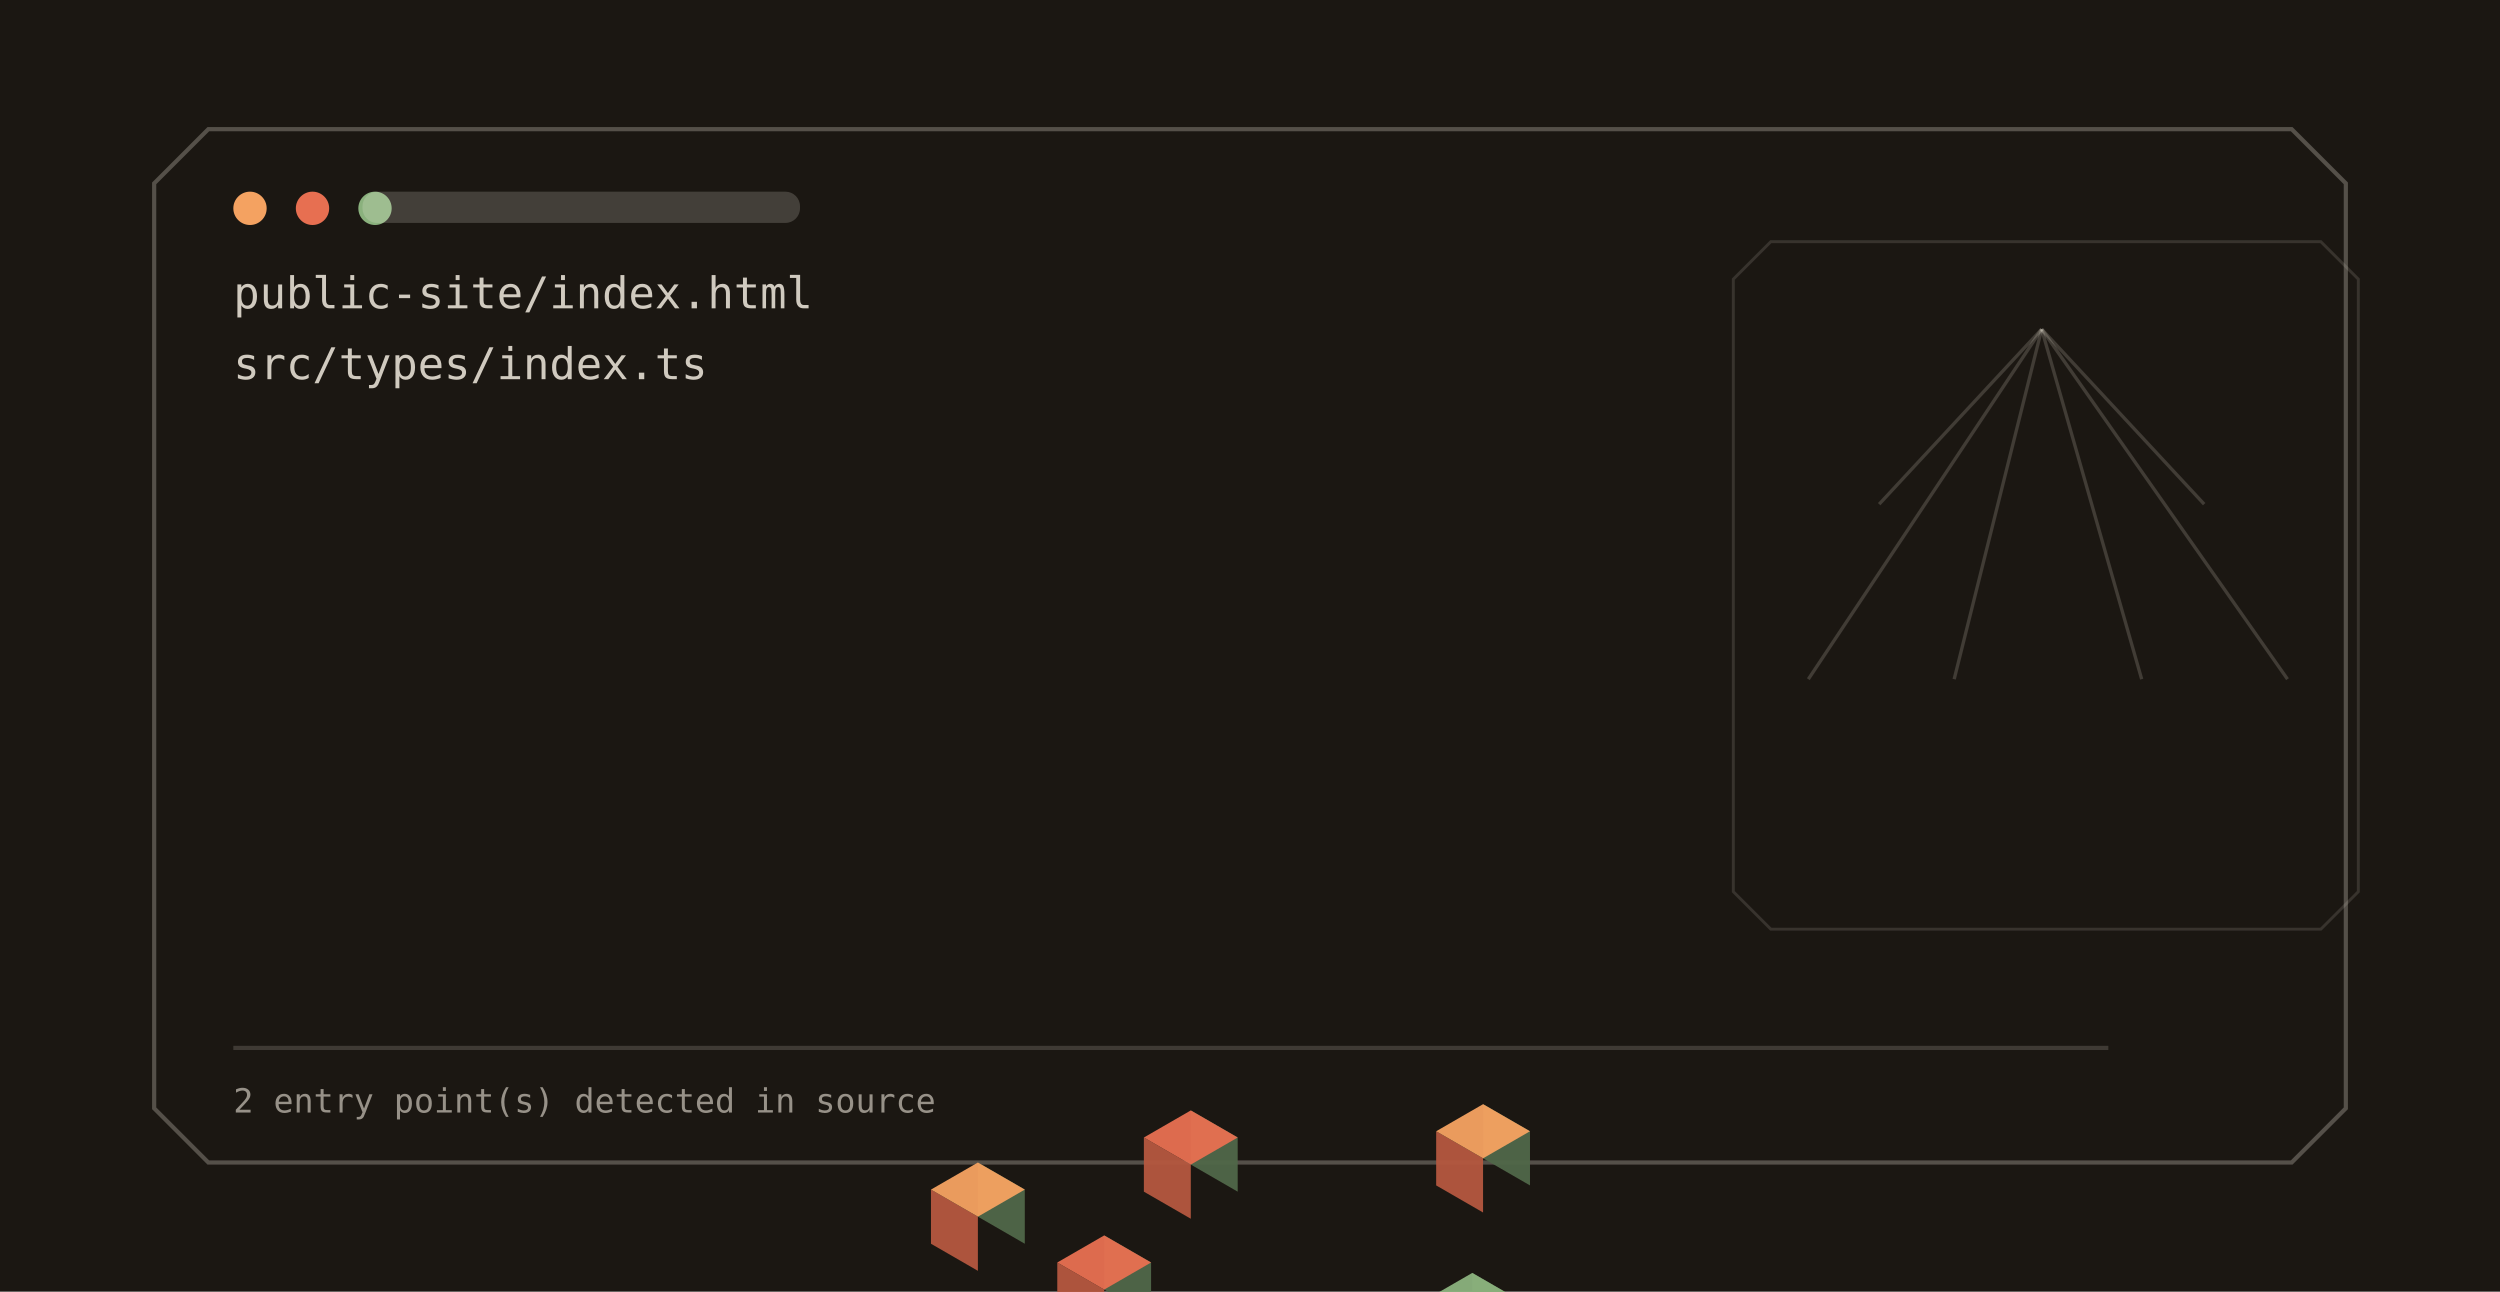
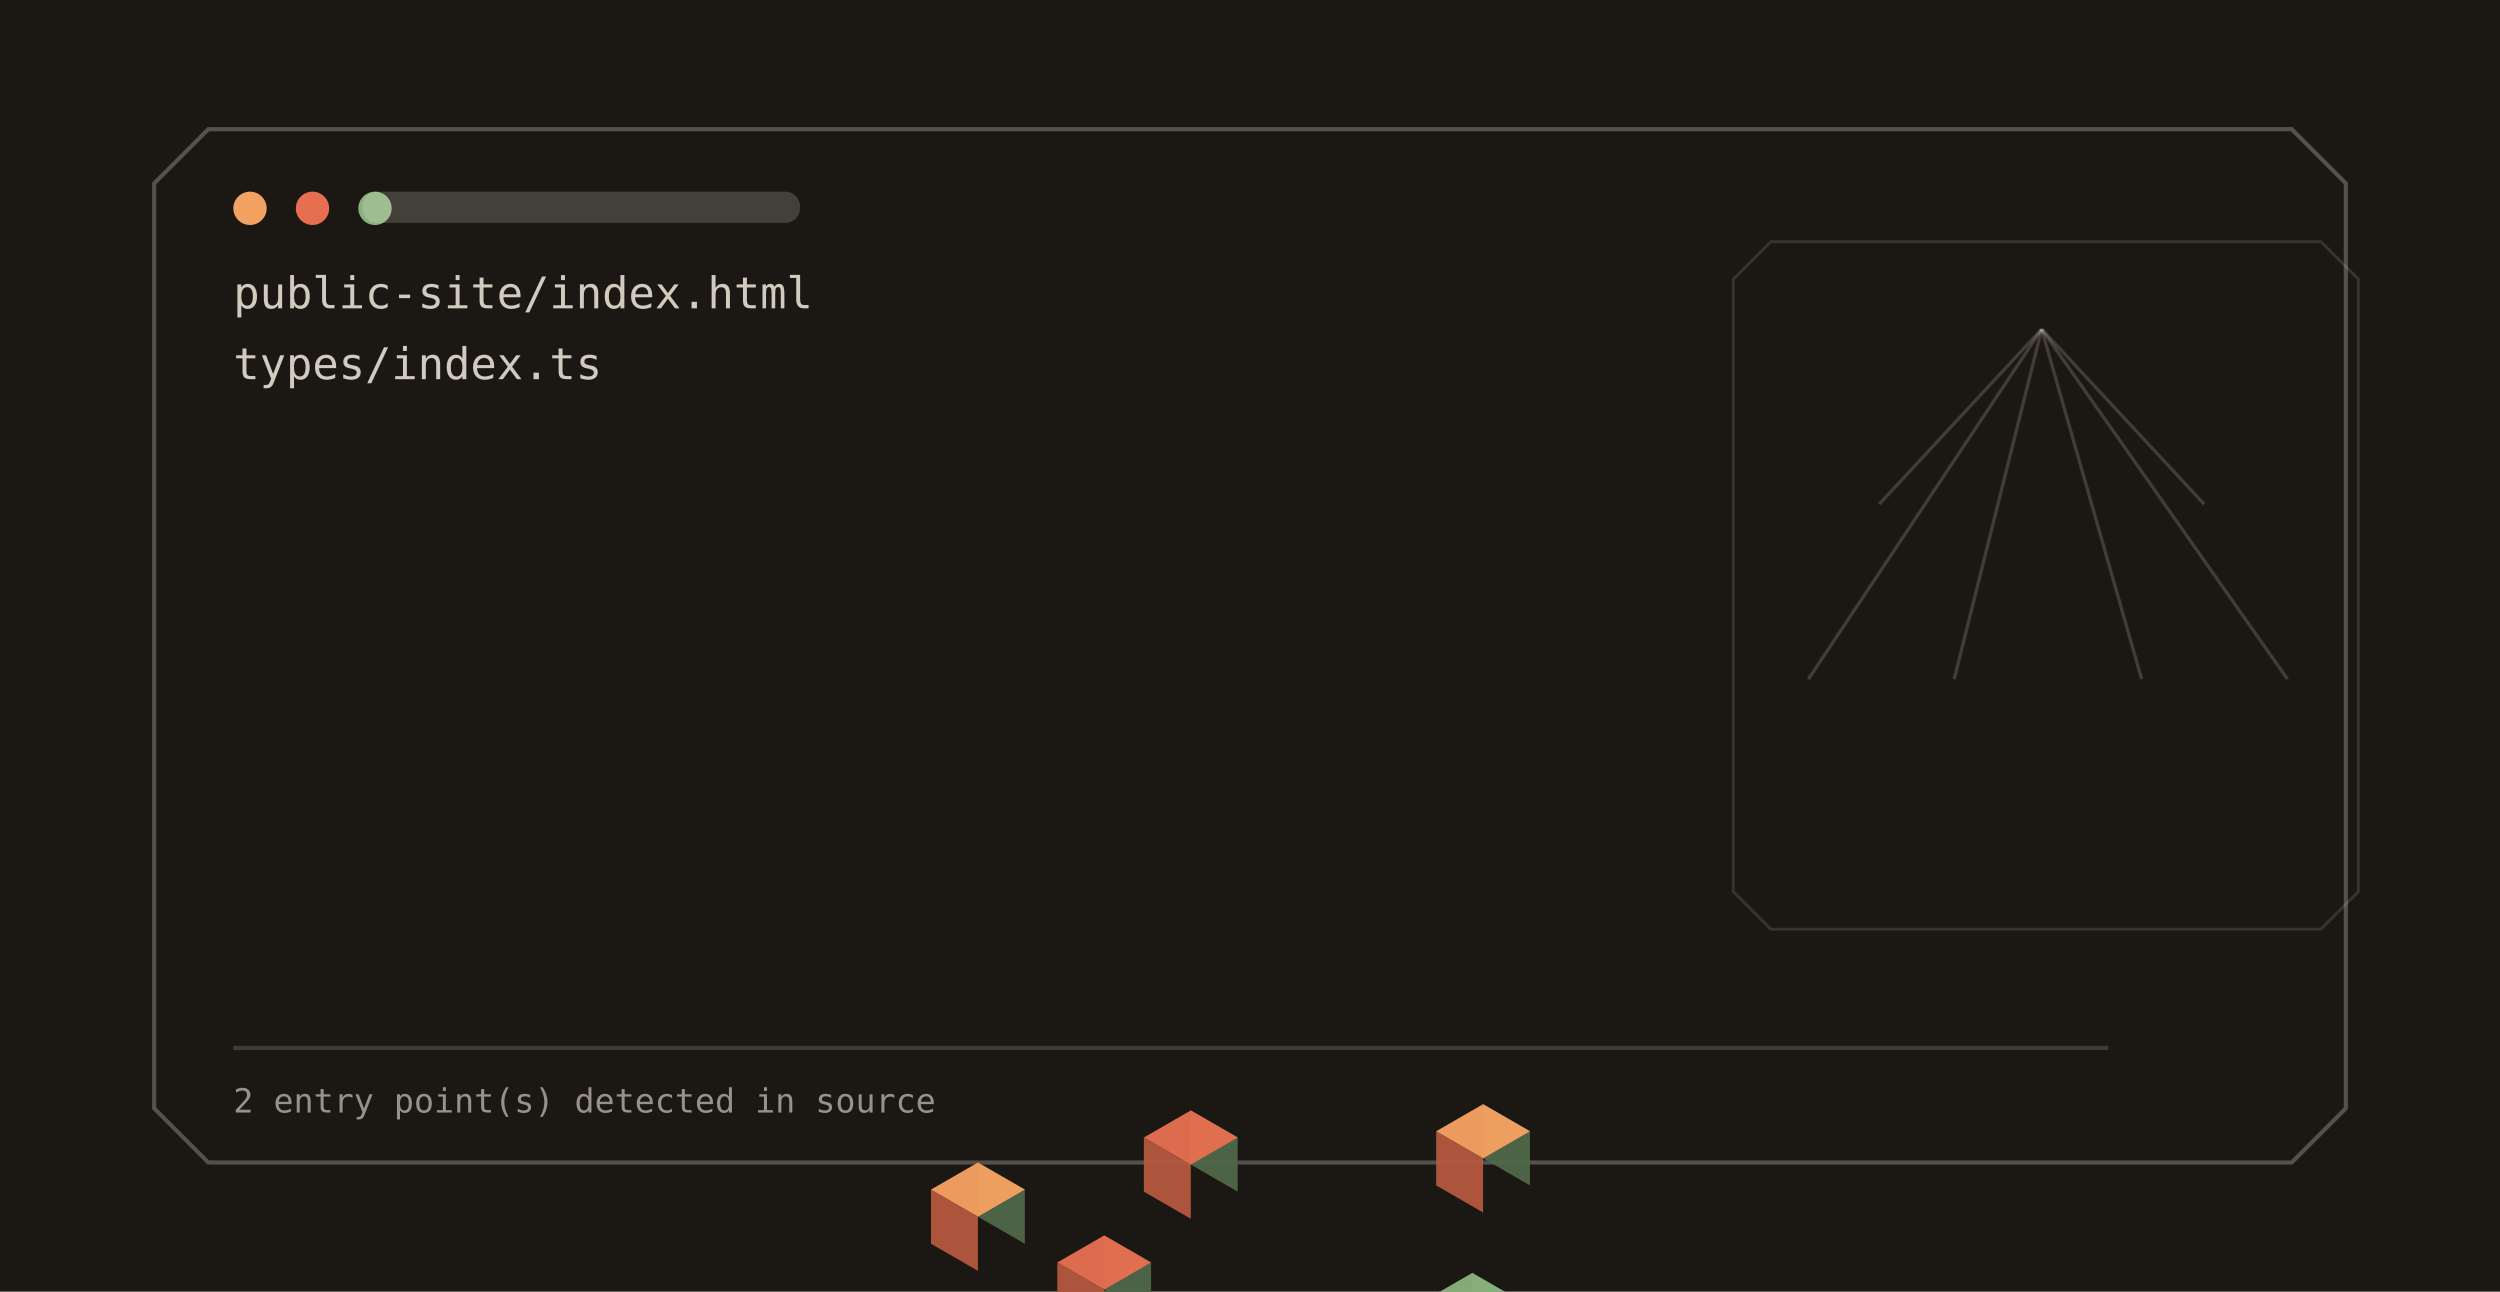
<svg xmlns="http://www.w3.org/2000/svg" viewBox="0 0 1200 620" width="1200" height="620" role="img" aria-label="saeturtle command surface">
  <rect width="1200" height="620" fill="#1b1712" />
  <defs>
    <linearGradient id="gt" x1="0" y1="0" x2="1" y2="1">
      <stop offset="0%" stop-color="#f4a261" />
      <stop offset="100%" stop-color="#e76f51" />
    </linearGradient>
  </defs>
  <path d="M100.00,62.00 H1100.00 L1126.00,88.00 V532.00 L1100.00,558.00 H100.00 L74.00,532.00 V88.00 Z" fill="none" stroke="rgba(253,246,233,0.300)" stroke-width="2.00" opacity="0.85" />
  <circle cx="120.00" cy="100.00" r="8.00" fill="#f4a261" opacity="1.00" />
  <circle cx="150.00" cy="100.00" r="8.00" fill="#e76f51" opacity="1.00" />
  <circle cx="180.00" cy="100.00" r="8.00" fill="#8ab17d" opacity="1.00" />
  <rect x="174.00" y="92.00" width="210.00" height="15.00" rx="7.00" fill="rgba(253,246,233,0.180)" opacity="1.00" />
  <text x="112" y="148" font-family="ui-monospace,SFMono-Regular,Menlo,monospace" font-size="21" fill="rgba(253,246,233,0.800)">public-site/index.html</text>
-   <text x="112" y="182" font-family="ui-monospace,SFMono-Regular,Menlo,monospace" font-size="21" fill="rgba(253,246,233,0.800)">src/types/index.ts</text>
+   <text x="112" y="182" font-family="ui-monospace,SFMono-Regular,Menlo,monospace" font-size="21" fill="rgba(253,246,233,0.800)">types/index.ts</text>
  <path d="M850.00,116.00 H1114.00 L1132.00,134.00 V428.00 L1114.00,446.00 H850.00 L832.00,428.00 V134.00 Z" fill="none" stroke="rgba(253,246,233,0.180)" stroke-width="1.40" opacity="0.70" />
  <line x1="980.00" y1="158.00" x2="902.00" y2="242.00" stroke="rgba(253,246,233,0.300)" stroke-width="1.60" opacity="0.55" />
  <line x1="980.00" y1="158.00" x2="1058.00" y2="242.00" stroke="rgba(253,246,233,0.300)" stroke-width="1.60" opacity="0.55" />
  <line x1="980.00" y1="158.00" x2="868.00" y2="326.00" stroke="rgba(253,246,233,0.300)" stroke-width="1.60" opacity="0.55" />
  <line x1="980.00" y1="158.00" x2="938.00" y2="326.00" stroke="rgba(253,246,233,0.300)" stroke-width="1.60" opacity="0.55" />
  <line x1="980.00" y1="158.00" x2="1028.00" y2="326.00" stroke="rgba(253,246,233,0.300)" stroke-width="1.60" opacity="0.55" />
  <line x1="980.00" y1="158.00" x2="1098.00" y2="326.00" stroke="rgba(253,246,233,0.300)" stroke-width="1.60" opacity="0.55" />
  <polygon points="711.87,556.00 734.39,569.00 734.39,543.00 711.87,530.00" fill="#506748" opacity="0.95" />
  <polygon points="689.36,569.00 711.87,582.00 711.87,556.00 689.36,543.00" fill="#b4573f" opacity="0.95" />
  <polygon points="711.87,530.00 734.39,543.00 711.87,556.00 689.36,543.00" fill="#f4a261" opacity="0.95" />
  <polygon points="571.58,559.00 594.09,572.00 594.09,546.00 571.58,533.00" fill="#506748" opacity="0.95" />
  <polygon points="549.06,572.00 571.58,585.00 571.58,559.00 549.06,546.00" fill="#b4573f" opacity="0.95" />
  <polygon points="571.58,533.00 594.09,546.00 571.58,559.00 549.06,546.00" fill="#e76f51" opacity="0.95" />
  <polygon points="706.68,637.00 729.19,650.00 729.19,624.00 706.68,611.00" fill="#506748" opacity="0.95" />
  <polygon points="684.16,650.00 706.68,663.00 706.68,637.00 684.16,624.00" fill="#b4573f" opacity="0.95" />
  <polygon points="706.68,611.00 729.19,624.00 706.68,637.00 684.16,624.00" fill="#8ab17d" opacity="0.95" />
  <polygon points="469.39,584.00 491.90,597.00 491.90,571.00 469.39,558.00" fill="#506748" opacity="0.95" />
  <polygon points="446.87,597.00 469.39,610.00 469.39,584.00 446.87,571.00" fill="#b4573f" opacity="0.95" />
  <polygon points="469.39,558.00 491.90,571.00 469.39,584.00 446.87,571.00" fill="#f4a261" opacity="0.95" />
  <polygon points="530.01,619.00 552.52,632.00 552.52,606.00 530.01,593.00" fill="#506748" opacity="0.95" />
  <polygon points="507.49,632.00 530.01,645.00 530.01,619.00 507.49,606.00" fill="#b4573f" opacity="0.95" />
  <polygon points="530.01,593.00 552.52,606.00 530.01,619.00 507.49,606.00" fill="#e76f51" opacity="0.95" />
  <polygon points="607.95,664.00 630.47,677.00 630.47,651.00 607.95,638.00" fill="#506748" opacity="0.95" />
  <polygon points="585.43,677.00 607.95,690.00 607.95,664.00 585.43,651.00" fill="#b4573f" opacity="0.95" />
  <polygon points="607.95,638.00 630.47,651.00 607.95,664.00 585.43,651.00" fill="#8ab17d" opacity="0.95" />
  <polygon points="668.57,699.00 691.09,712.00 691.09,686.00 668.57,673.00" fill="#506748" opacity="0.95" />
  <polygon points="646.05,712.00 668.57,725.00 668.57,699.00 646.05,686.00" fill="#b4573f" opacity="0.95" />
  <polygon points="668.57,673.00 691.09,686.00 668.57,699.00 646.05,686.00" fill="#f4a261" opacity="0.95" />
  <rect x="112.00" y="502.00" width="900.00" height="2.00" rx="0.00" fill="rgba(253,246,233,0.160)" opacity="1.00" />
  <text x="112" y="534" font-family="ui-monospace,Menlo,monospace" font-size="16" fill="rgba(253,246,233,0.550)">2 entry point(s) detected in source</text>
</svg>
